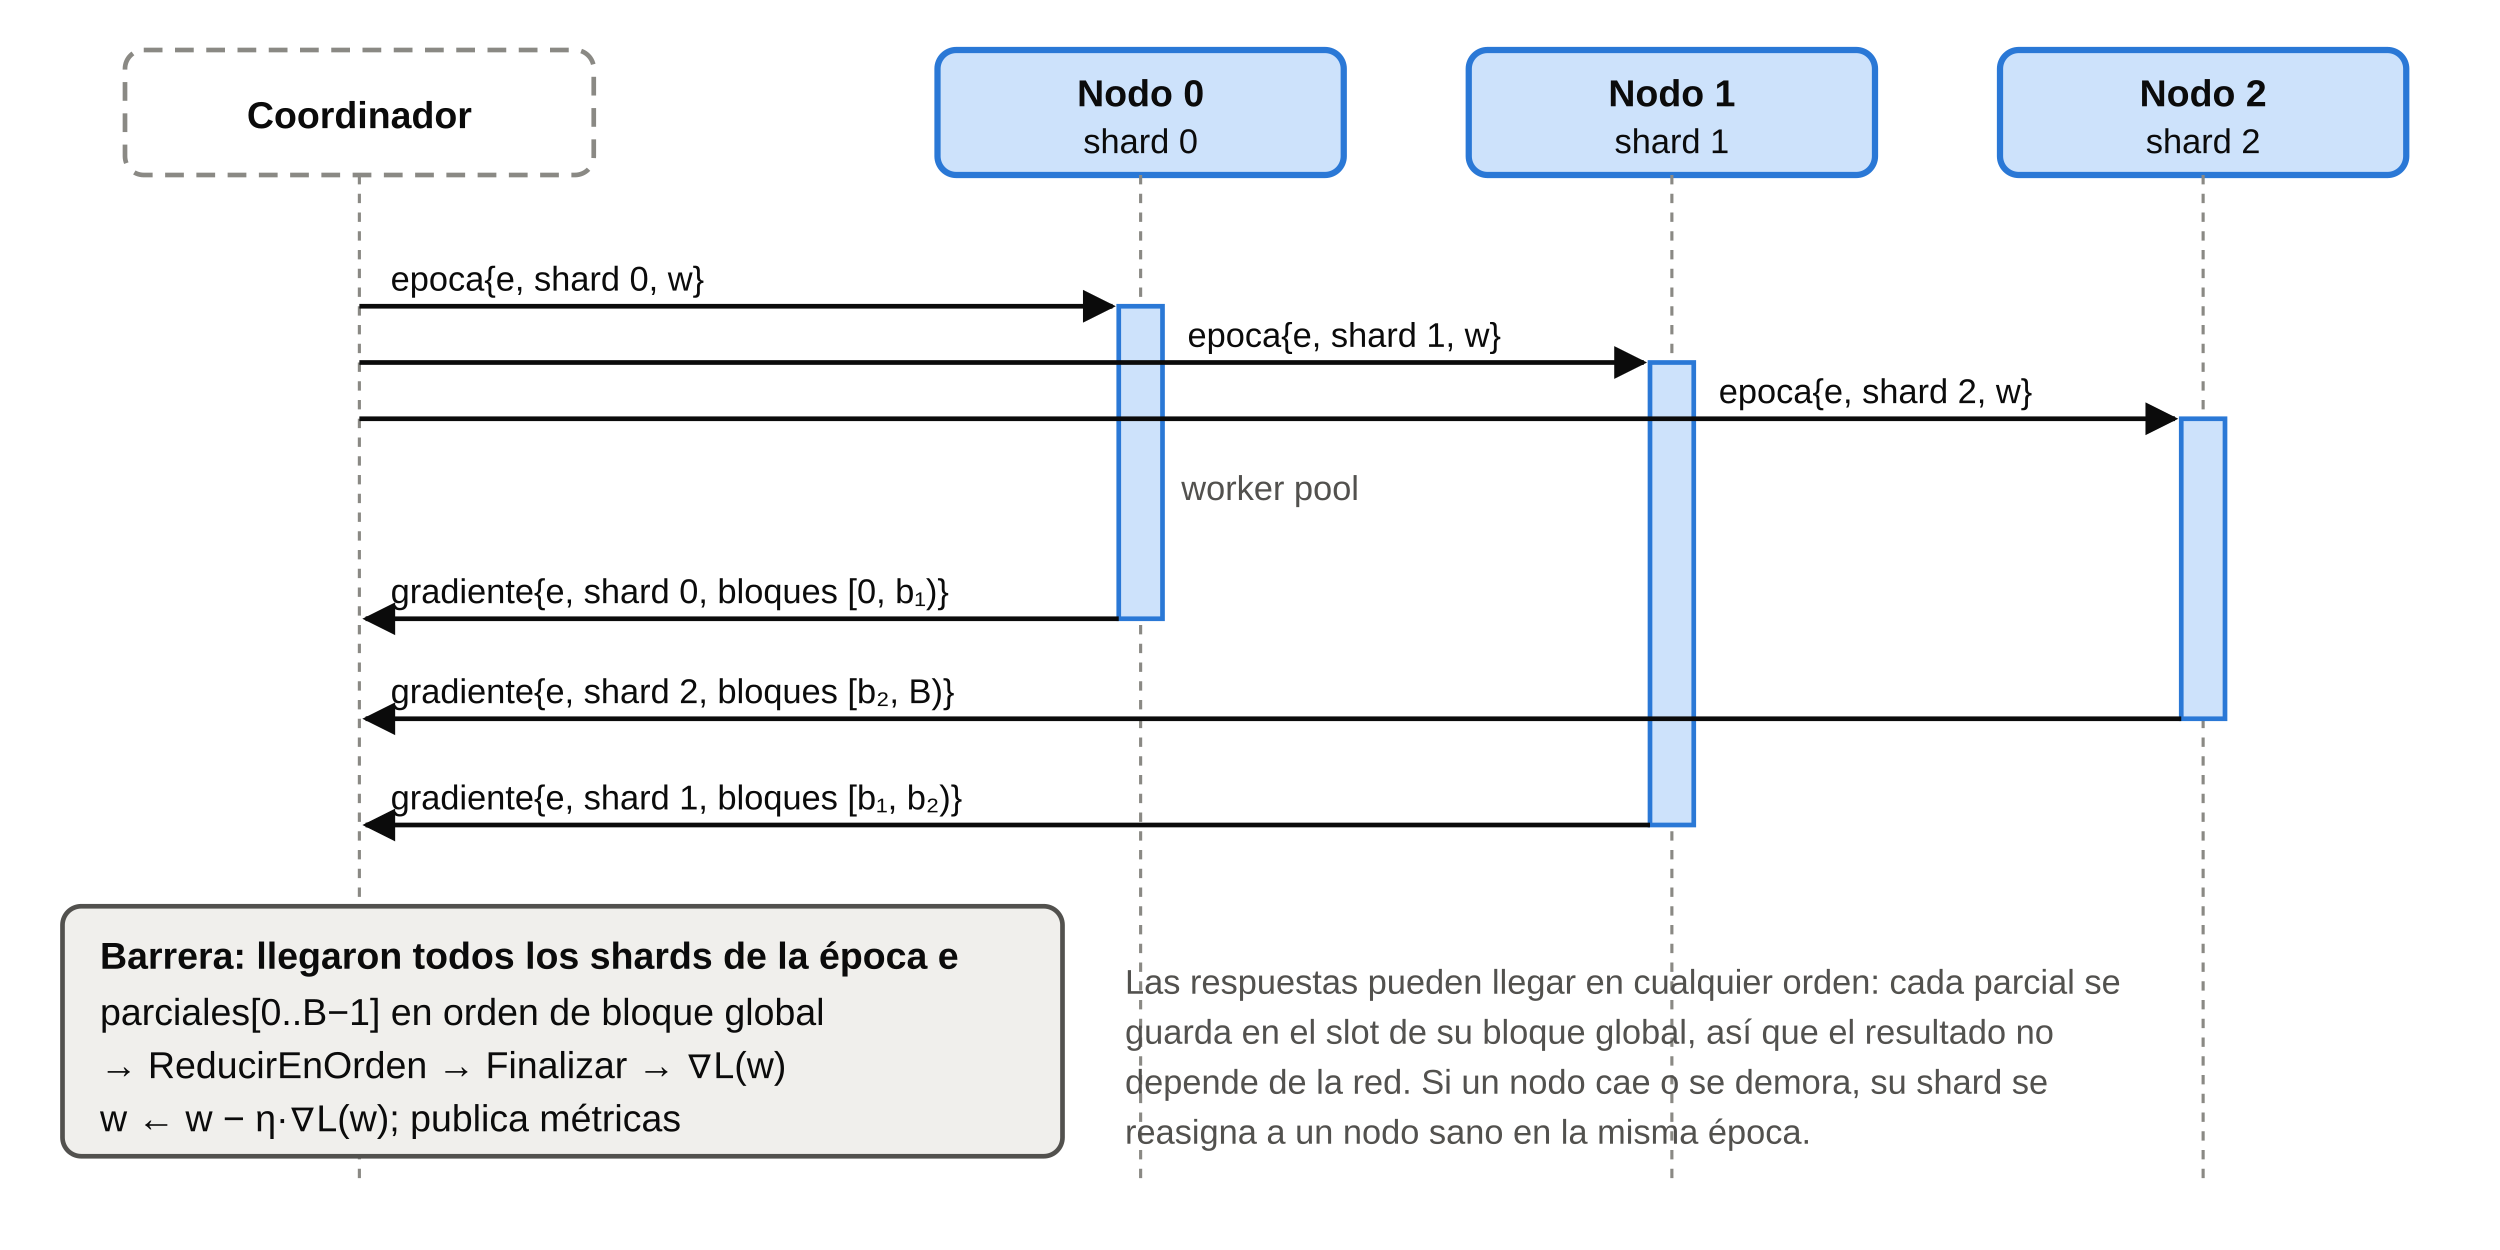
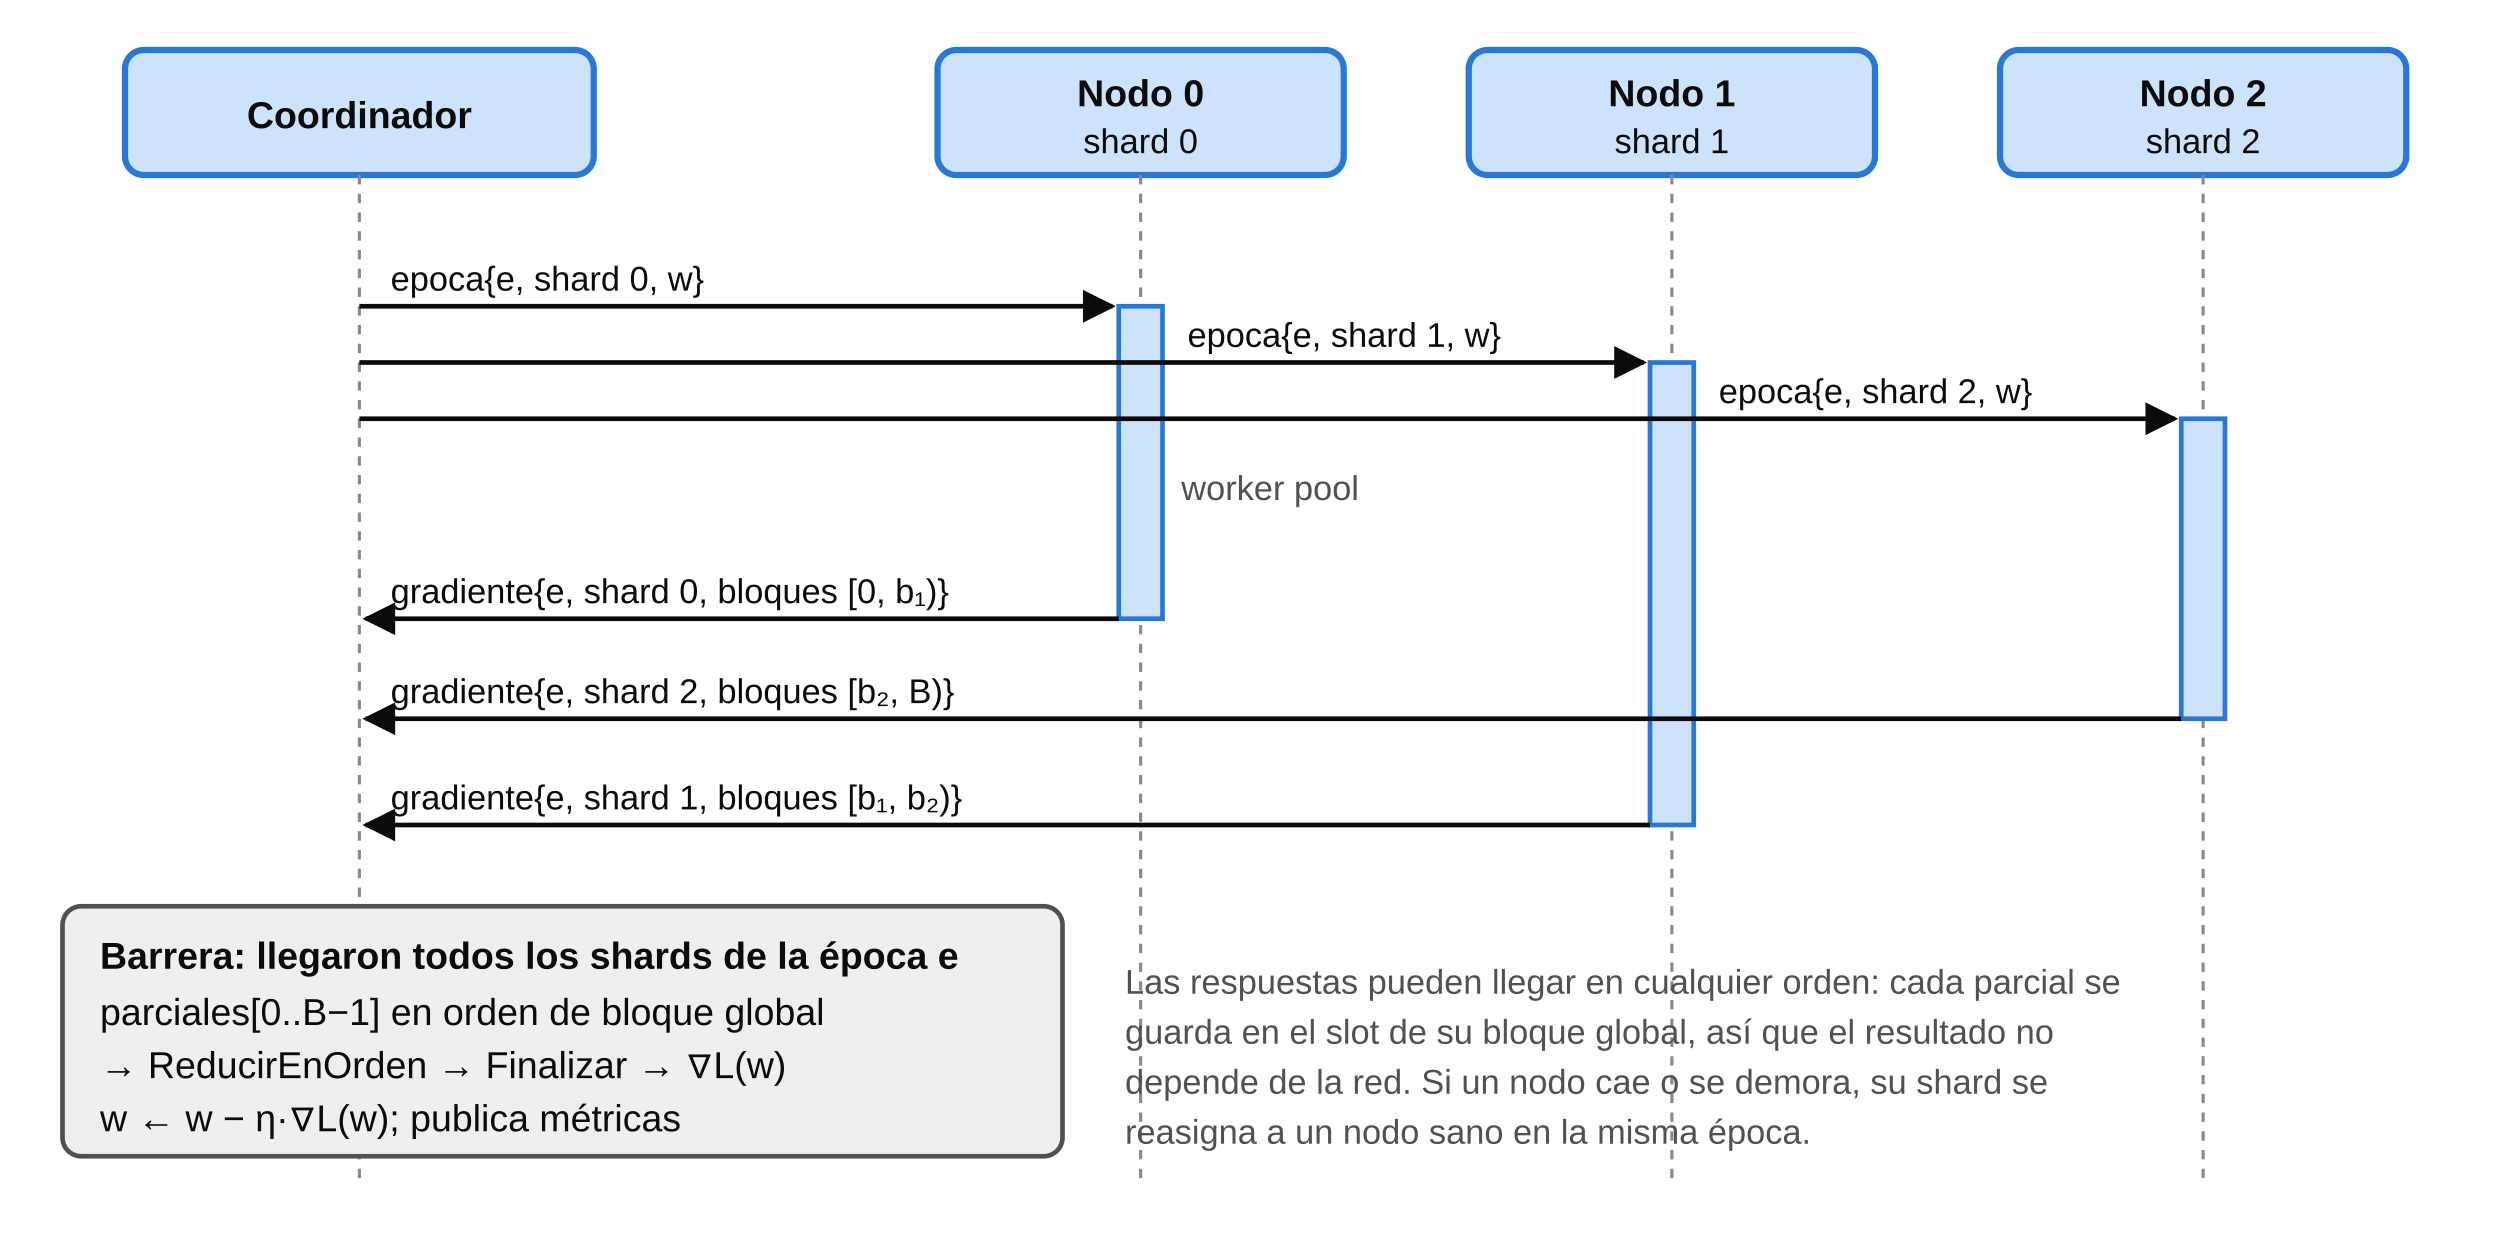
<svg xmlns="http://www.w3.org/2000/svg" width="800" height="400" viewBox="0 0 800 400" font-family="Arial, Helvetica, sans-serif">
  <defs>
    <marker id="f" viewBox="0 0 10 10" refX="9" refY="5" markerWidth="7" markerHeight="7" orient="auto">
      <path d="M0,0 L10,5 L0,10 z" fill="#0b0b0b" />
    </marker>
  </defs>
  <rect width="800" height="400" fill="#ffffff" />
  <g font-size="12" fill="#0b0b0b" text-anchor="middle">
-     <rect x="40" y="16" width="150" height="40" rx="6" fill="#ffffff" stroke="#8a8984" stroke-width="1.5" stroke-dasharray="6 4" />
+     <rect x="40" y="16" width="150" height="40" rx="6" fill="#cde2fb" stroke="#2a78d6" stroke-width="2" />
    <text x="115" y="41" font-weight="bold">Coordinador</text>
    <rect x="300" y="16" width="130" height="40" rx="6" fill="#cde2fb" stroke="#2a78d6" stroke-width="2" />
    <text x="365" y="34" font-weight="bold">Nodo 0</text>
    <text x="365" y="49" font-size="11">shard 0</text>
    <rect x="470" y="16" width="130" height="40" rx="6" fill="#cde2fb" stroke="#2a78d6" stroke-width="2" />
    <text x="535" y="34" font-weight="bold">Nodo 1</text>
    <text x="535" y="49" font-size="11">shard 1</text>
    <rect x="640" y="16" width="130" height="40" rx="6" fill="#cde2fb" stroke="#2a78d6" stroke-width="2" />
    <text x="705" y="34" font-weight="bold">Nodo 2</text>
    <text x="705" y="49" font-size="11">shard 2</text>
  </g>
  <g stroke="#8a8984" stroke-width="1" stroke-dasharray="3 3">
    <line x1="115" y1="56" x2="115" y2="380" />
    <line x1="365" y1="56" x2="365" y2="380" />
    <line x1="535" y1="56" x2="535" y2="380" />
    <line x1="705" y1="56" x2="705" y2="380" />
  </g>
  <g fill="#cde2fb" stroke="#2a78d6" stroke-width="1.5">
    <rect x="358" y="98" width="14" height="100" />
    <rect x="528" y="116" width="14" height="148" />
    <rect x="698" y="134" width="14" height="96" />
  </g>
  <g stroke="#0b0b0b" stroke-width="1.5" fill="none">
    <line x1="115" y1="98" x2="356" y2="98" marker-end="url(#f)" />
    <line x1="115" y1="116" x2="526" y2="116" marker-end="url(#f)" />
    <line x1="115" y1="134" x2="696" y2="134" marker-end="url(#f)" />
    <line x1="358" y1="198" x2="117" y2="198" marker-end="url(#f)" />
    <line x1="698" y1="230" x2="117" y2="230" marker-end="url(#f)" />
    <line x1="528" y1="264" x2="117" y2="264" marker-end="url(#f)" />
  </g>
  <g font-size="11" fill="#0b0b0b">
    <text x="125" y="93">epoca{e, shard 0, w}</text>
    <text x="380" y="111">epoca{e, shard 1, w}</text>
    <text x="550" y="129">epoca{e, shard 2, w}</text>
    <text x="125" y="193">gradiente{e, shard 0, bloques [0, b₁)}</text>
    <text x="125" y="225">gradiente{e, shard 2, bloques [b₂, B)}</text>
    <text x="125" y="259">gradiente{e, shard 1, bloques [b₁, b₂)}</text>
    <text x="378" y="160" text-anchor="start" fill="#52514e">worker pool</text>
  </g>
  <rect x="20" y="290" width="320" height="80" rx="6" fill="#f0efec" stroke="#52514e" stroke-width="1.5" />
  <g font-size="12" fill="#0b0b0b">
    <text x="32" y="310" font-weight="bold">Barrera: llegaron todos los shards de la época e</text>
    <text x="32" y="328">parciales[0..B−1] en orden de bloque global</text>
    <text x="32" y="345">→ ReducirEnOrden → Finalizar → ∇L(w)</text>
    <text x="32" y="362">w ← w − η·∇L(w); publica métricas</text>
  </g>
  <g font-size="11" fill="#52514e">
    <text x="360" y="318">Las respuestas pueden llegar en cualquier orden: cada parcial se</text>
    <text x="360" y="334">guarda en el slot de su bloque global, así que el resultado no</text>
    <text x="360" y="350">depende de la red. Si un nodo cae o se demora, su shard se</text>
    <text x="360" y="366">reasigna a un nodo sano en la misma época.</text>
  </g>
</svg>
